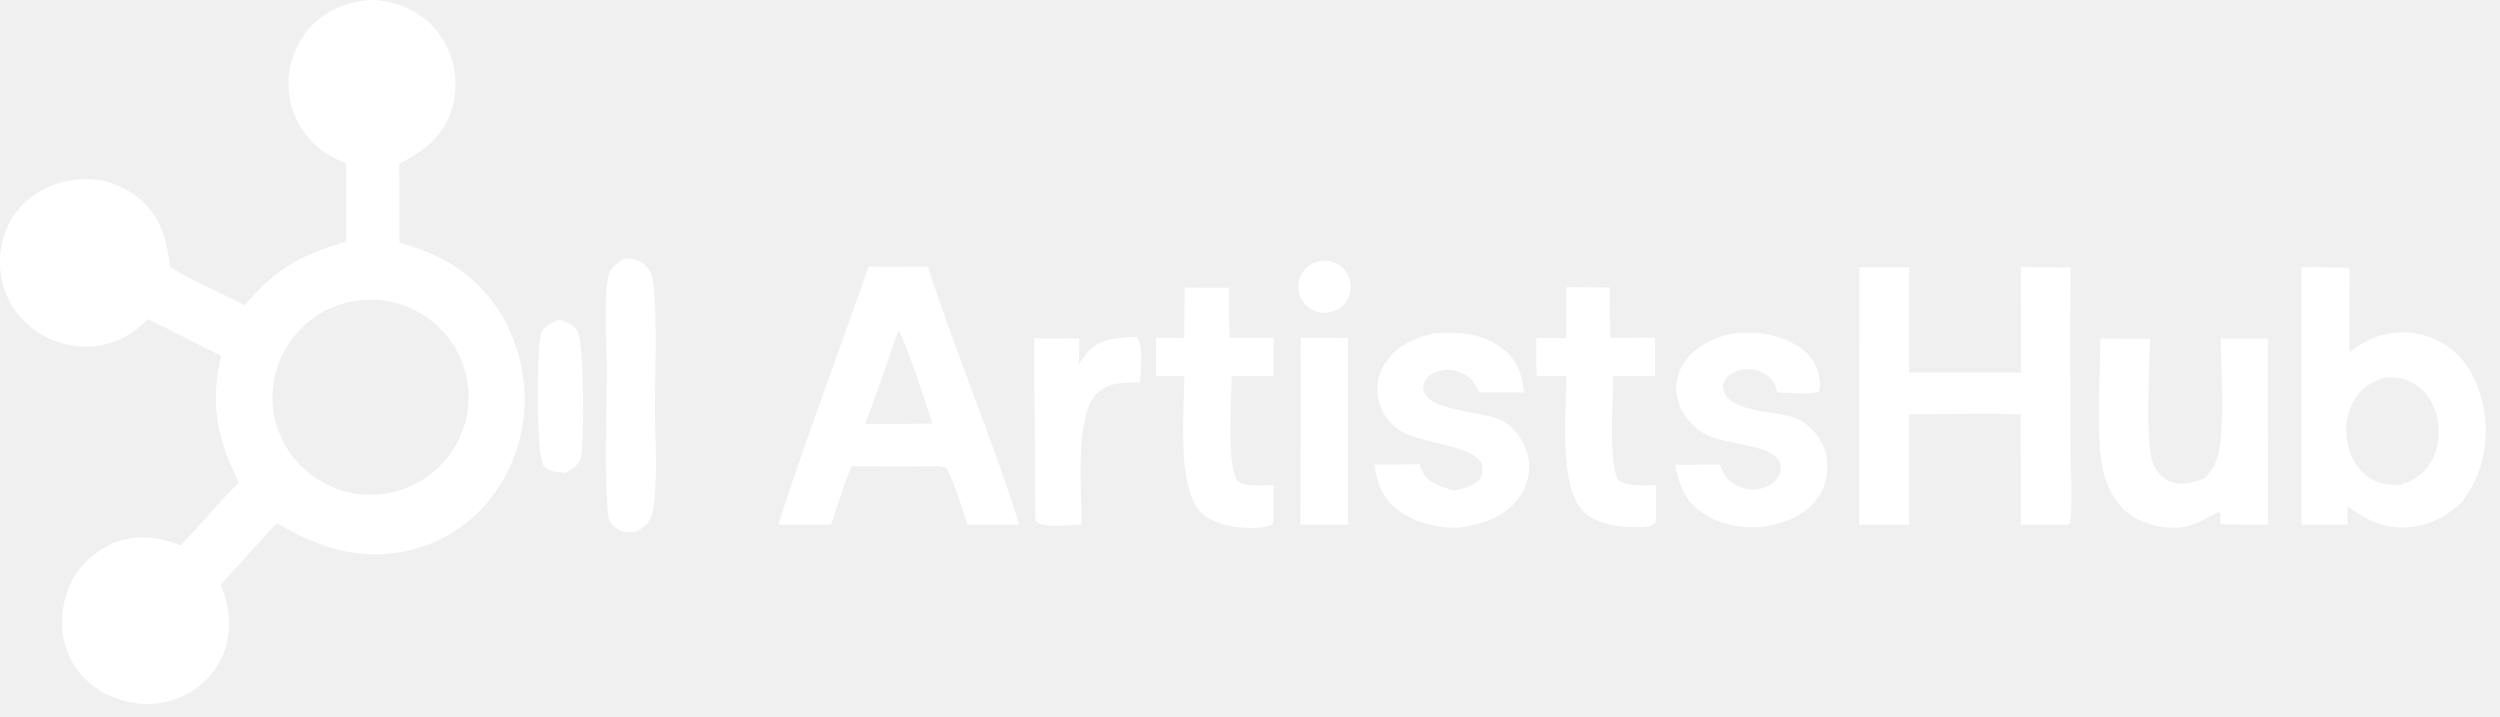
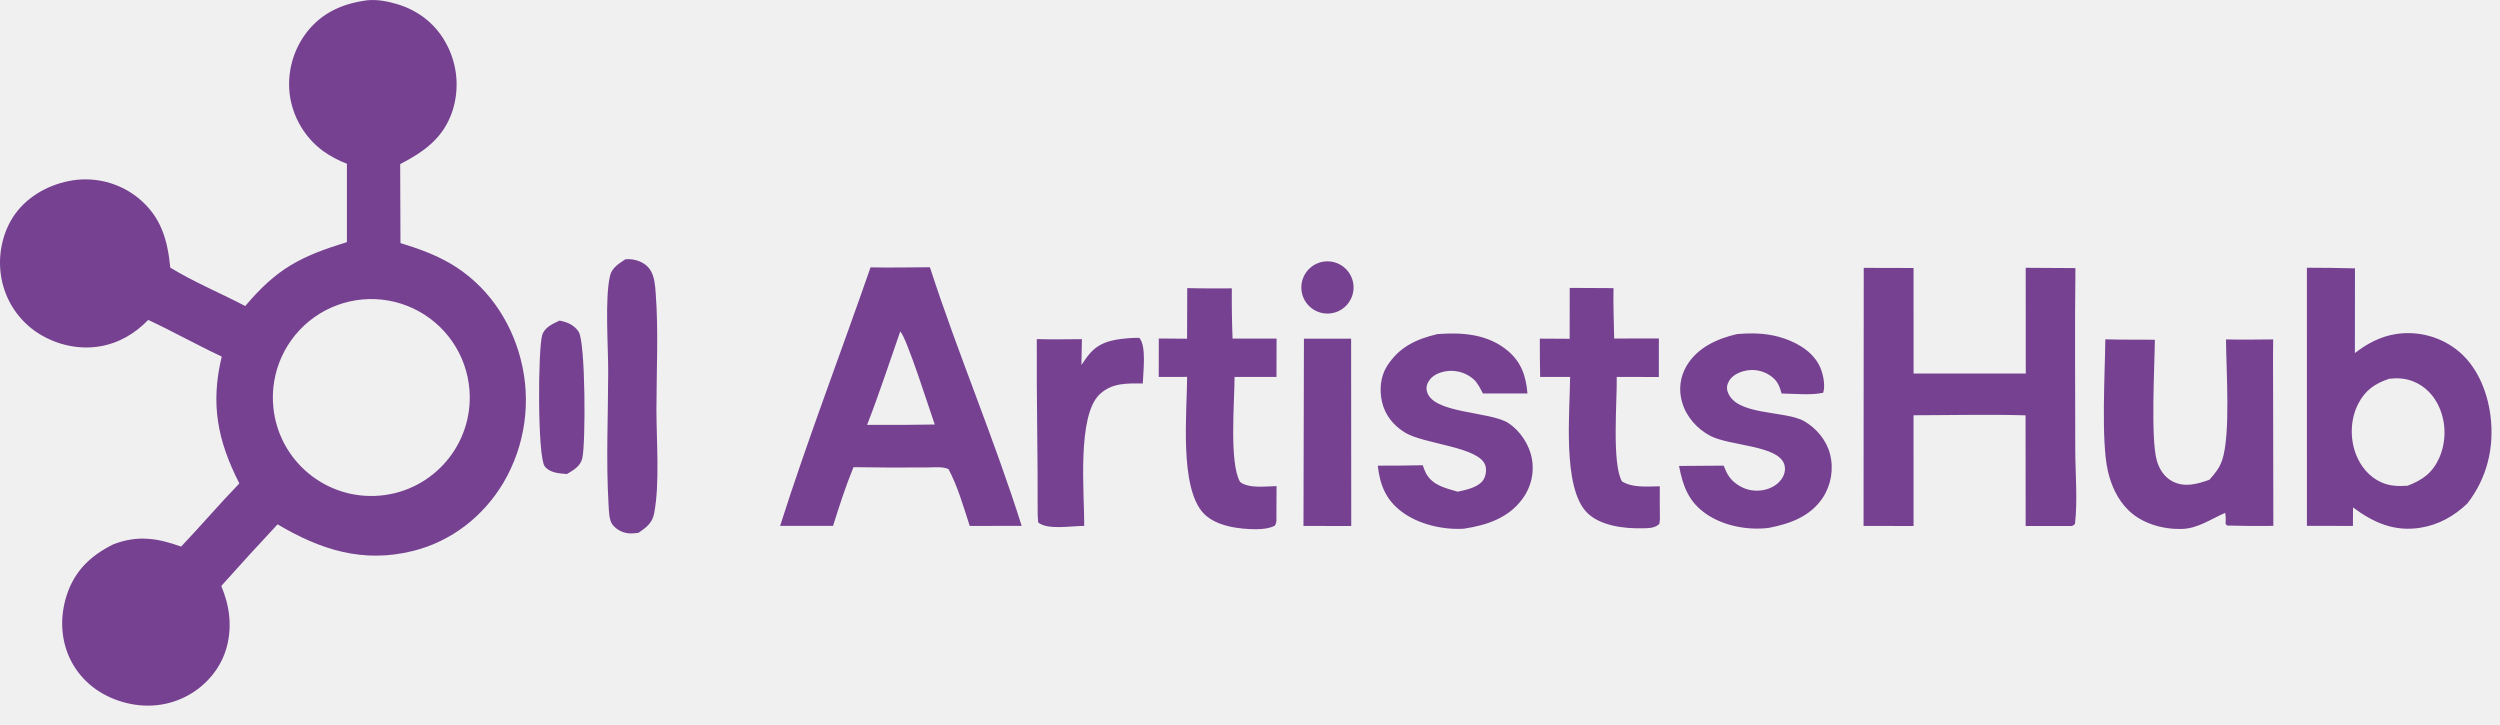
- <svg xmlns="http://www.w3.org/2000/svg" width="143" height="41" fill="none" viewBox="0 0 143 41">
-   <path fill="#fff" d="M20.945.018c.56-.065 1.21.06 1.749.224 1.221.372 2.213 1.169 2.802 2.306a4.9 4.9 0 0 1 .325 3.781c-.512 1.545-1.611 2.322-2.983 3.036l.015 4.507c.98.3 1.935.637 2.825 1.153 2.047 1.187 3.448 3.188 4.035 5.464a9.3 9.3 0 0 1-.982 7.052c-1.145 1.928-2.971 3.353-5.157 3.898-2.856.714-5.278-.059-7.733-1.518a204 204 0 0 0-3.214 3.519c.473 1.115.629 2.287.315 3.472-.307 1.16-1.118 2.152-2.157 2.74-1.164.658-2.49.778-3.767.413-1.266-.363-2.33-1.147-2.95-2.326-.61-1.159-.662-2.518-.267-3.756.45-1.406 1.366-2.273 2.653-2.916 1.385-.541 2.53-.363 3.882.124 1.125-1.184 2.186-2.429 3.324-3.603-1.25-2.452-1.656-4.54-1.006-7.241-1.415-.661-2.78-1.43-4.195-2.092-.757.788-1.683 1.328-2.769 1.51-1.295.218-2.66-.134-3.725-.895a4.74 4.74 0 0 1-1.92-3.22c-.174-1.253.156-2.632.958-3.62.827-1.02 2.11-1.635 3.406-1.771a4.8 4.8 0 0 1 3.53 1.079c1.261 1.056 1.626 2.37 1.778 3.935 1.342.822 2.88 1.456 4.278 2.19 1.82-2.15 3.15-2.828 5.802-3.646l.002-4.472c-.475-.19-.95-.422-1.363-.726a4.8 4.8 0 0 1-1.903-3.23 4.85 4.85 0 0 1 1.008-3.593C18.417.697 19.587.197 20.945.018m5.849 22.248a5.617 5.617 0 1 0-11.191.982 5.617 5.617 0 0 0 11.19-.982M131.646 15.279q1.37 0 2.743.037l-.005 4.834c.704-.548 1.472-.956 2.365-1.09a4.52 4.52 0 0 1 3.405.866c1.174.887 1.79 2.38 1.968 3.808.227 1.81-.199 3.551-1.316 4.995-.741.715-1.633 1.216-2.658 1.384-1.505.247-2.697-.28-3.872-1.156l-.005 1.056-2.625-.005zm4.702 6.335c-.816.27-1.383.658-1.781 1.443-.441.871-.472 1.947-.128 2.855.264.696.757 1.298 1.444 1.608.498.225.969.232 1.505.2.851-.322 1.425-.735 1.81-1.587.402-.89.394-1.963.013-2.86-.294-.688-.815-1.243-1.519-1.516-.439-.17-.881-.193-1.344-.143M53.068 15.251c1.61 4.96 3.668 9.785 5.238 14.759l-2.966.003c-.348-1.062-.684-2.264-1.214-3.245-.347-.149-.757-.099-1.128-.094q-2.146.022-4.292-.015c-.45 1.096-.81 2.224-1.165 3.353l-3.021-.003c1.577-4.951 3.459-9.84 5.162-14.752 1.126.024 2.26-.002 3.386-.006m-1.691 3.667c-.625 1.775-1.206 3.574-1.89 5.327h2.172l1.687-.02c-.237-.667-1.615-5.012-1.969-5.307M115.602 15.283l2.836.017c-.038 3.419-.008 6.843-.009 10.262-.001 1.412.142 2.954-.016 4.346l-.156.107h-2.658l-.006-6.314c-2.125-.06-4.266-.007-6.393-.004l.001 6.32-2.853-.005.011-14.725 2.842.006.002 6.021h6.402zM120.144 19.364c.941.027 1.885.017 2.826.023-.011 1.504-.249 5.662.115 6.906.144.49.431.94.895 1.179.699.359 1.409.151 2.103-.093.307-.343.572-.665.724-1.109.498-1.45.232-5.175.224-6.9.897.023 1.797.004 2.694 0-.021 1.033-.004 2.07-.006 3.105l.014 7.535q-1.323.02-2.644-.02l-.081-.095a2.5 2.5 0 0 0-.024-.628c-.826.357-1.561.9-2.501.919-1.089.022-2.271-.316-3.052-1.1-.593-.593-.955-1.39-1.141-2.2-.4-1.74-.164-5.595-.146-7.522M82.019 19.068c1.406-.11 2.872-.011 4.009.936.796.664 1.054 1.46 1.14 2.45l-2.542-.002c-.146-.272-.293-.587-.522-.8a1.95 1.95 0 0 0-1.392-.487c-.386.02-.877.175-1.117.5-.146.199-.226.403-.17.65.289 1.304 3.603 1.142 4.659 1.832.67.44 1.186 1.228 1.335 2.015a2.96 2.96 0 0 1-.528 2.293c-.81 1.116-2.057 1.518-3.356 1.717-1.203.072-2.597-.25-3.56-.983-.902-.687-1.227-1.53-1.35-2.616q1.284.003 2.57-.023c.05.161.105.317.187.466.372.688 1.117.841 1.807 1.044.456-.105 1.074-.222 1.397-.59.196-.223.264-.609.182-.892-.317-1.09-3.492-1.218-4.594-1.895-.652-.403-1.132-.988-1.305-1.743-.157-.684-.098-1.454.287-2.053.695-1.085 1.654-1.531 2.863-1.82M99.126 19.065c.8-.065 1.585-.06 2.366.15.9.244 1.857.747 2.312 1.6.219.409.387 1.144.239 1.598-.729.158-1.621.051-2.37.043-.111-.371-.204-.657-.505-.914a1.83 1.83 0 0 0-1.372-.417c-.387.04-.884.23-1.1.577-.13.207-.183.42-.101.657.468 1.38 3.274 1.052 4.366 1.675.694.397 1.276 1.096 1.473 1.878.213.839.072 1.771-.412 2.494-.724 1.078-1.872 1.484-3.084 1.719-1.19.147-2.569-.106-3.564-.792-1.021-.705-1.328-1.588-1.558-2.743l2.55-.019c.154.39.295.694.625.964.44.36.962.524 1.529.449.44-.059.874-.261 1.137-.63.172-.24.258-.534.175-.828-.319-1.134-3.133-1.063-4.25-1.664-.754-.407-1.351-1.083-1.59-1.913a2.6 2.6 0 0 1 .253-2.065c.616-1.046 1.747-1.558 2.881-1.82M67.752 16.44c.846.03 1.698.012 2.545.016q-.014 1.432.041 2.866l2.511.001-.005 2.189-2.391-.001c0 1.377-.315 4.93.318 5.994.493.389 1.479.244 2.078.237l-.008 1.813c.006.187.005.282-.09.445-.335.16-.678.196-1.047.2-.971.008-2.312-.168-3.011-.896-1.403-1.46-.954-5.757-.948-7.795l-1.62.003.005-2.194 1.613.011zM89.58 16.429l2.499.014c-.02.957.02 1.919.038 2.876l2.552-.005-.004 2.198-2.401-.001c.029 1.31-.292 4.973.302 5.964.638.381 1.437.28 2.155.277-.009.632.004 1.265.006 1.898l-.03.24c-.247.261-.628.25-.965.258-1.026.025-2.443-.138-3.186-.916-1.39-1.454-.957-5.69-.945-7.722h-1.708c-.022-.727-.013-1.457-.019-2.185l1.702.009zM35.693 14.793c.131-.006.259-.008.39.01.408.06.81.257 1.035.615.238.38.271.887.304 1.328.162 2.18.042 4.448.04 6.637 0 1.787.198 4.21-.133 5.93-.105.542-.464.8-.893 1.093-.164.02-.335.042-.5.033a1.35 1.35 0 0 1-.956-.466c-.236-.279-.229-.838-.25-1.187-.15-2.508-.023-5.097-.02-7.612 0-1.43-.196-4.167.105-5.442.107-.457.519-.696.878-.939M64.654 19.283l.36-.004c.425.476.214 1.982.2 2.606-.899-.009-1.75-.045-2.453.608-1.322 1.226-.876 5.716-.89 7.518-.708-.006-2.087.252-2.628-.198l-.029-.447c.013-3.34-.07-6.676-.05-10.016.858.027 1.718.009 2.576.004l-.03 1.475c.16-.228.317-.473.502-.681.65-.733 1.531-.8 2.442-.865M74.41 19.327l2.694.001.007 10.689-2.725-.004zM31.928 18.295c.443.082.834.248 1.092.632.397.593.408 6.4.209 7.229-.109.453-.501.674-.873.892-.425-.025-.985-.063-1.269-.432-.423-.549-.388-6.72-.147-7.495.14-.45.602-.64.988-.826M75.58 14.924a1.49 1.49 0 1 1 .35 2.959 1.49 1.49 0 0 1-.35-2.96" />
+ <svg xmlns="http://www.w3.org/2000/svg" width="107" height="31" fill="none" viewBox="0 0 107 31">
+   <path fill="#764191" d="M15.71.013c.42-.048.906.046 1.31.17.916.278 1.66.875 2.102 1.728.459.874.547 1.896.244 2.836-.384 1.159-1.209 1.742-2.238 2.277l.012 3.38c.735.224 1.451.478 2.119.865 1.535.89 2.585 2.39 3.025 4.098a6.98 6.98 0 0 1-.735 5.289c-.859 1.446-2.229 2.515-3.868 2.924-2.142.535-3.959-.044-5.8-1.139Q10.66 23.746 9.47 25.08c.355.837.472 1.715.237 2.604-.23.87-.839 1.615-1.618 2.055-.873.494-1.868.584-2.825.31-.95-.272-1.749-.86-2.213-1.745-.457-.869-.496-1.888-.2-2.816.338-1.055 1.024-1.704 1.989-2.186 1.039-.407 1.898-.273 2.912.092.844-.888 1.64-1.822 2.492-2.703-.937-1.838-1.241-3.405-.754-5.43-1.06-.496-2.084-1.073-3.146-1.569-.568.59-1.262.996-2.076 1.133-.972.163-1.996-.102-2.794-.672a3.56 3.56 0 0 1-1.44-2.416c-.13-.94.117-1.974.718-2.715.62-.764 1.583-1.226 2.555-1.328a3.6 3.6 0 0 1 2.647.81c.946.792 1.22 1.777 1.334 2.95 1.007.618 2.16 1.093 3.208 1.644 1.365-1.613 2.363-2.122 4.352-2.735V7.009a4.6 4.6 0 0 1-1.02-.544A3.6 3.6 0 0 1 12.4 4.042a3.64 3.64 0 0 1 .755-2.695C13.812.523 14.691.148 15.71.013M20.094 16.7a4.214 4.214 0 1 0-8.395.737 4.214 4.214 0 0 0 8.395-.737M98.735 11.459q1.029 0 2.058.027l-.004 3.626c.528-.41 1.104-.717 1.773-.817a3.4 3.4 0 0 1 2.555.65c.88.665 1.342 1.784 1.476 2.855.17 1.358-.149 2.663-.988 3.746-.555.536-1.223.912-1.992 1.038-1.129.186-2.023-.21-2.904-.866l-.004.792-1.969-.004zm3.527 4.751c-.612.203-1.037.493-1.335 1.082-.332.653-.354 1.461-.096 2.143.198.521.567.973 1.082 1.205.374.169.727.174 1.129.15.639-.241 1.069-.551 1.357-1.19a2.72 2.72 0 0 0 .011-2.145c-.22-.517-.611-.933-1.139-1.138-.33-.127-.662-.144-1.009-.107M39.8 11.438c1.207 3.72 2.751 7.339 3.928 11.07l-2.224.001c-.26-.796-.512-1.697-.91-2.433-.26-.111-.568-.074-.846-.07q-1.61.016-3.219-.011c-.337.822-.608 1.667-.875 2.513l-2.265-.002c1.183-3.713 2.593-7.379 3.87-11.063.846.018 1.695-.002 2.54-.005m-1.269 2.75c-.468 1.332-.905 2.681-1.418 3.996h1.63l1.265-.015c-.178-.5-1.211-3.76-1.477-3.981M86.7 11.462l2.128.013c-.03 2.564-.007 5.132-.007 7.697-.001 1.058.107 2.215-.012 3.26l-.117.08h-1.994l-.004-4.736c-1.594-.045-3.2-.005-4.795-.003l.001 4.74-2.14-.004.008-11.044 2.132.005.001 4.516h4.802zM90.108 14.523c.706.02 1.414.013 2.12.017-.009 1.129-.187 4.247.086 5.18.108.368.323.705.671.884.524.27 1.057.114 1.577-.07.23-.257.429-.498.543-.831.374-1.088.174-3.881.168-5.176.673.018 1.348.004 2.02 0-.015.776-.002 1.554-.004 2.33l.01 5.651a44 44 0 0 1-1.982-.015l-.061-.071c.01-.168.012-.305-.018-.472-.62.268-1.17.675-1.875.69-.817.016-1.704-.238-2.29-.825-.445-.445-.716-1.043-.855-1.65-.3-1.305-.123-4.197-.11-5.642M61.514 14.3c1.055-.082 2.154-.007 3.007.703.597.498.79 1.095.855 1.838l-1.907-.002c-.11-.204-.22-.44-.391-.6a1.46 1.46 0 0 0-1.045-.365c-.288.015-.657.13-.837.375-.11.149-.17.302-.127.487.216.978 2.702.857 3.493 1.374.504.33.89.922 1.002 1.511a2.22 2.22 0 0 1-.395 1.72c-.608.838-1.544 1.139-2.518 1.288-.902.054-1.948-.188-2.67-.737-.677-.515-.92-1.148-1.012-1.962q.963.002 1.927-.018c.037.121.08.238.14.35.28.516.838.63 1.356.783.342-.078.805-.166 1.048-.442.146-.167.197-.457.136-.67-.238-.816-2.62-.913-3.446-1.421-.489-.302-.848-.74-.979-1.307-.117-.513-.073-1.09.216-1.54.521-.814 1.24-1.148 2.147-1.364M74.344 14.299c.6-.05 1.188-.046 1.774.113.675.182 1.392.56 1.734 1.2.164.306.29.857.18 1.198-.548.118-1.216.038-1.778.032-.083-.278-.153-.493-.38-.685a1.37 1.37 0 0 0-1.028-.313c-.29.03-.663.173-.825.433-.097.155-.137.314-.076.493.351 1.034 2.456.788 3.274 1.256.522.298.958.822 1.106 1.408a2.36 2.36 0 0 1-.31 1.87c-.542.809-1.404 1.113-2.313 1.29-.893.11-1.926-.08-2.672-.594-.767-.529-.997-1.191-1.169-2.057l1.912-.014c.116.292.222.52.47.723.33.27.72.392 1.146.336.33-.044.655-.196.853-.472.129-.181.193-.401.131-.621-.239-.85-2.35-.797-3.187-1.248-.566-.306-1.014-.813-1.193-1.435a1.95 1.95 0 0 1 .19-1.549c.462-.784 1.31-1.168 2.16-1.364M50.814 12.33c.634.022 1.273.009 1.908.012q-.01 1.074.032 2.15h1.883l-.004 1.642-1.794-.001c.001 1.033-.236 3.698.239 4.496.37.291 1.11.182 1.559.177l-.007 1.36c.005.14.004.211-.068.334-.25.12-.507.147-.784.15-.728.006-1.734-.126-2.258-.672-1.053-1.095-.716-4.318-.711-5.847l-1.215.003.003-1.646 1.21.009zM67.184 12.322l1.874.01c-.015.718.015 1.44.029 2.157L71 14.485l-.002 1.65-1.802-.002c.022.984-.218 3.73.227 4.473.479.286 1.078.21 1.616.208-.006.474.003.95.005 1.424l-.022.18c-.186.195-.471.187-.724.193-.77.019-1.832-.103-2.39-.687-1.041-1.09-.717-4.268-.708-5.791h-1.282c-.016-.546-.01-1.093-.014-1.64l1.277.007zM26.769 11.095c.098-.005.194-.007.292.008.306.044.608.192.776.46.18.286.204.666.228.996.122 1.636.031 3.337.03 4.978 0 1.34.15 3.158-.1 4.448-.078.406-.347.6-.67.82-.122.014-.25.031-.374.024a1.01 1.01 0 0 1-.717-.35c-.177-.208-.172-.628-.188-.89-.112-1.88-.017-3.822-.015-5.709 0-1.072-.147-3.125.079-4.081.08-.343.389-.522.659-.704M48.492 14.463l.27-.003c.318.356.16 1.486.15 1.954-.675-.007-1.312-.034-1.84.456-.991.92-.657 4.287-.667 5.639-.531-.005-1.566.189-1.972-.149l-.021-.335c.01-2.505-.053-5.007-.037-7.512.643.02 1.288.006 1.931.003l-.022 1.106c.12-.171.238-.355.376-.51.488-.55 1.149-.6 1.832-.65M55.808 14.496h2.02l.005 8.017-2.044-.003zM23.947 13.722c.331.06.625.186.818.474.298.444.306 4.8.157 5.421-.082.34-.376.506-.655.67-.319-.02-.738-.048-.951-.325-.318-.411-.291-5.04-.11-5.62.104-.338.45-.48.74-.62M56.684 11.193a1.117 1.117 0 1 1 .262 2.22 1.117 1.117 0 0 1-.262-2.22" />
</svg>
